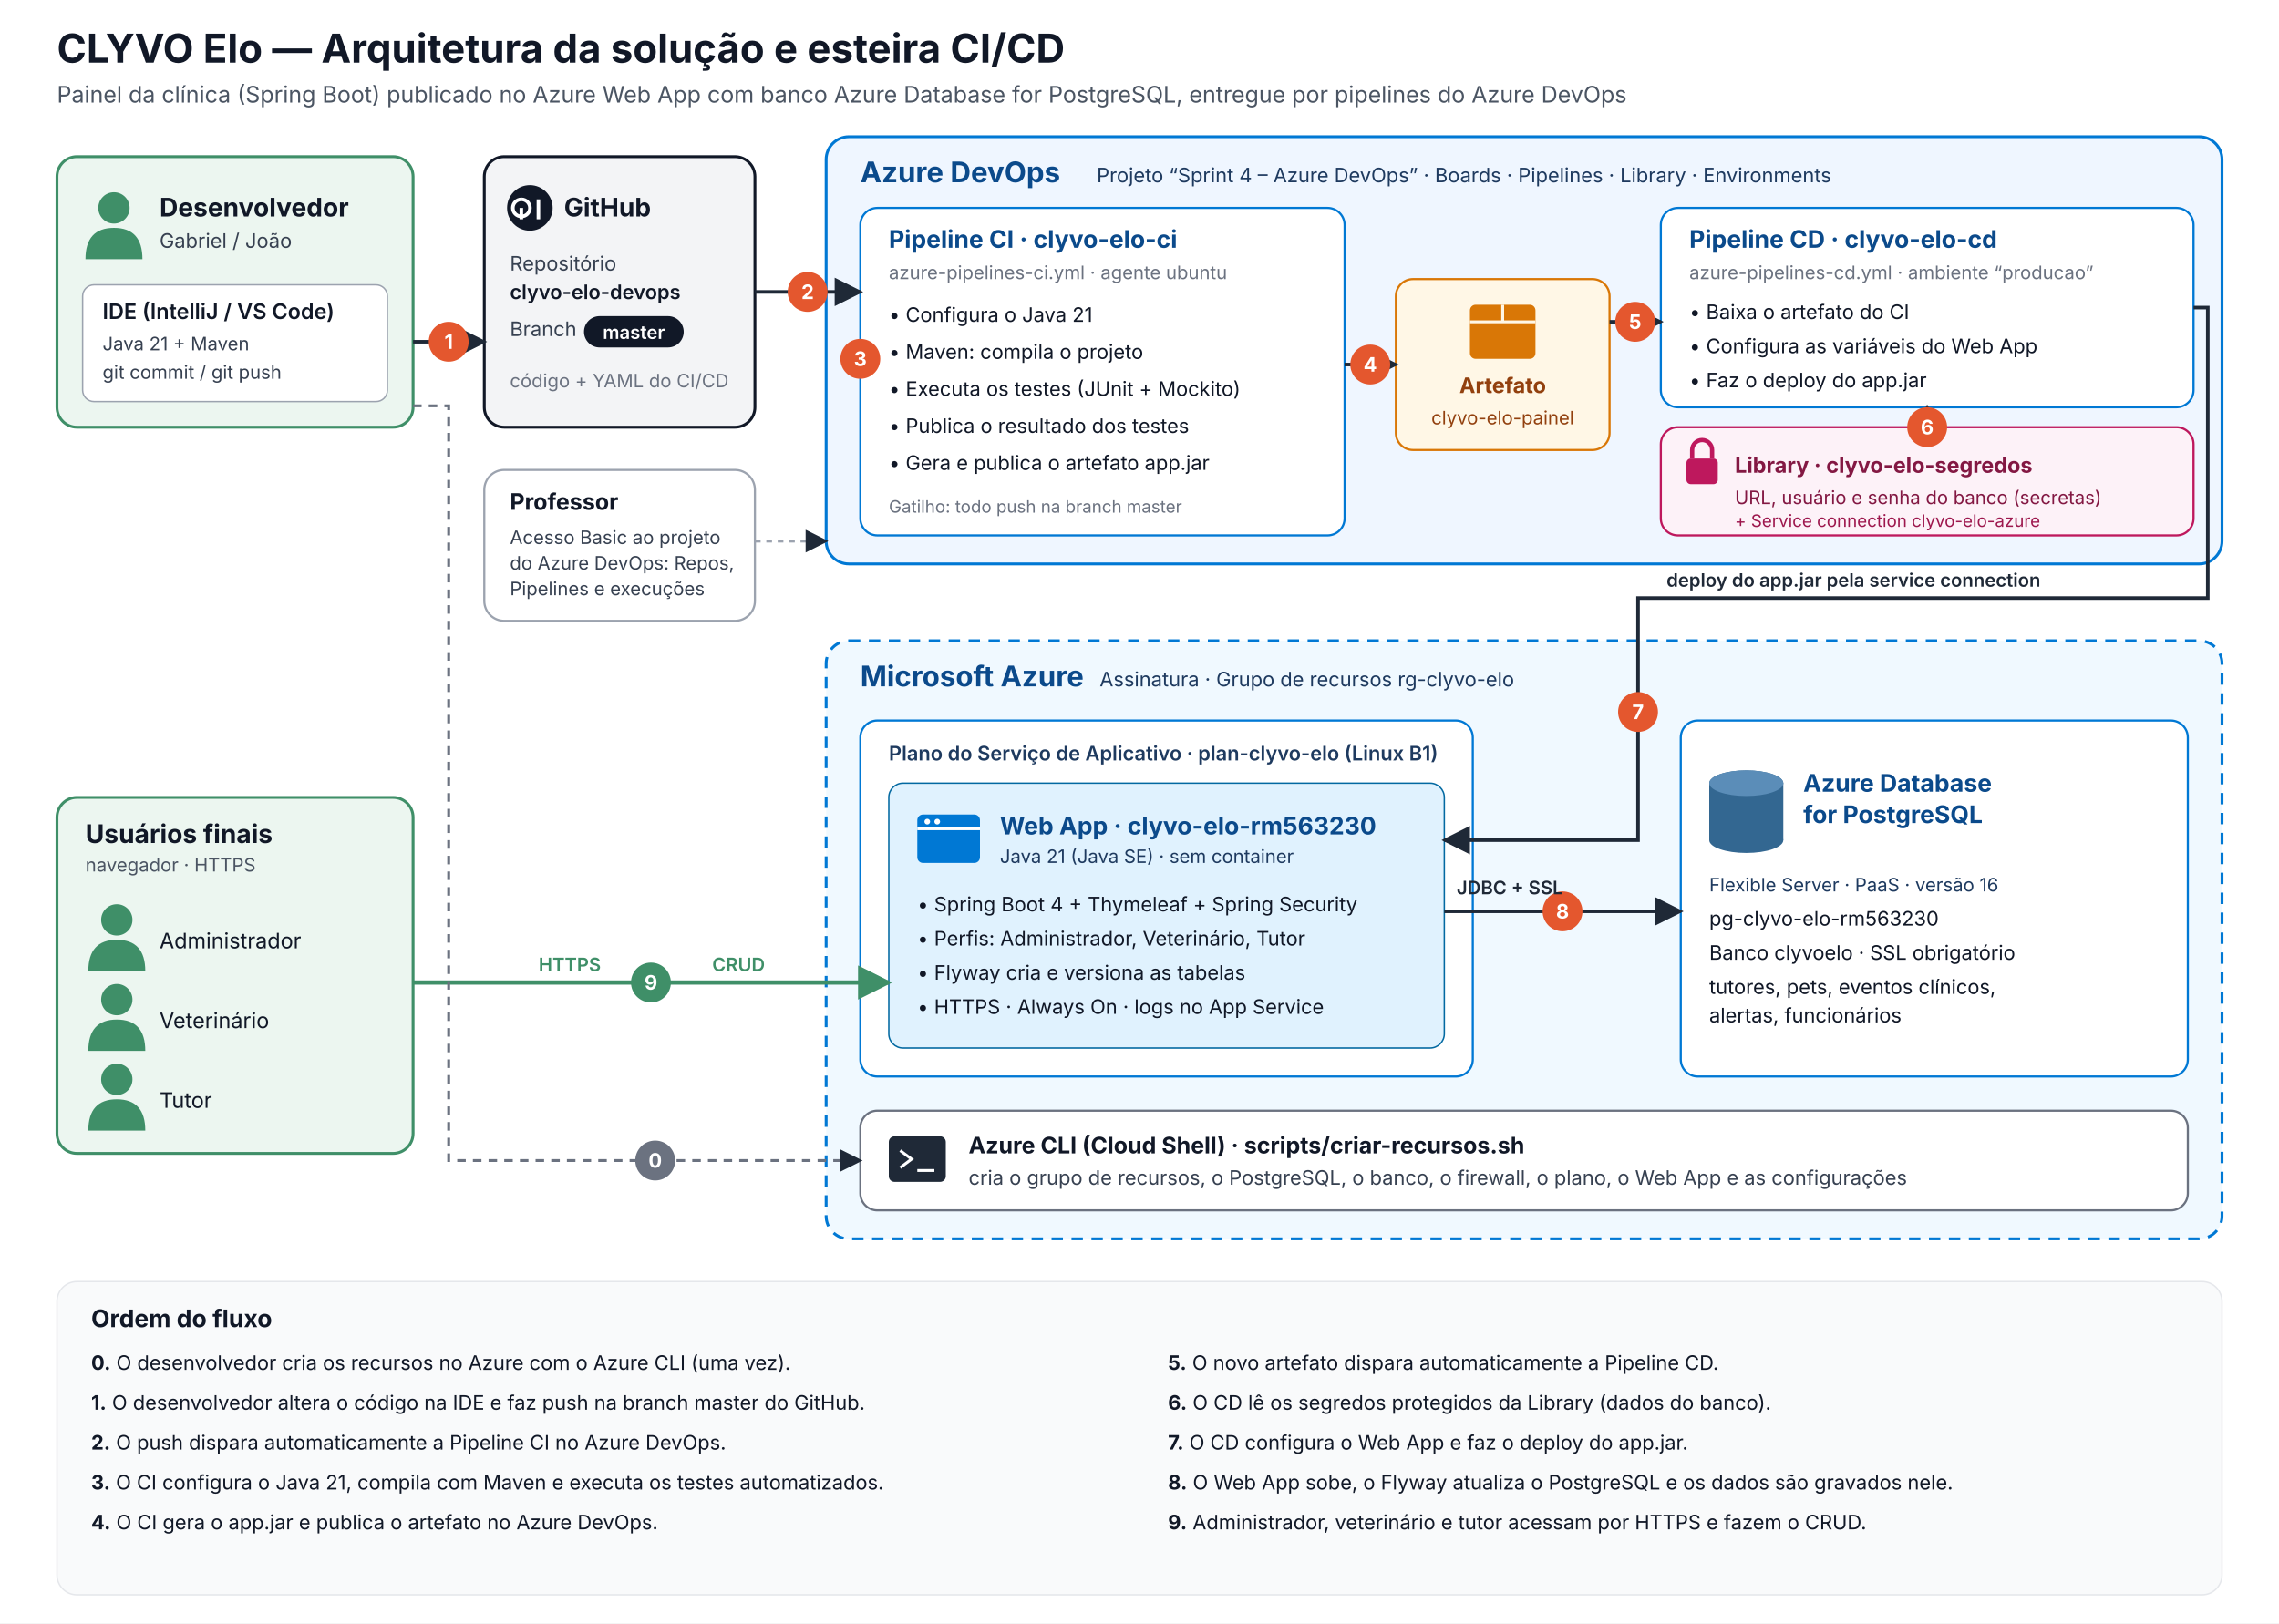
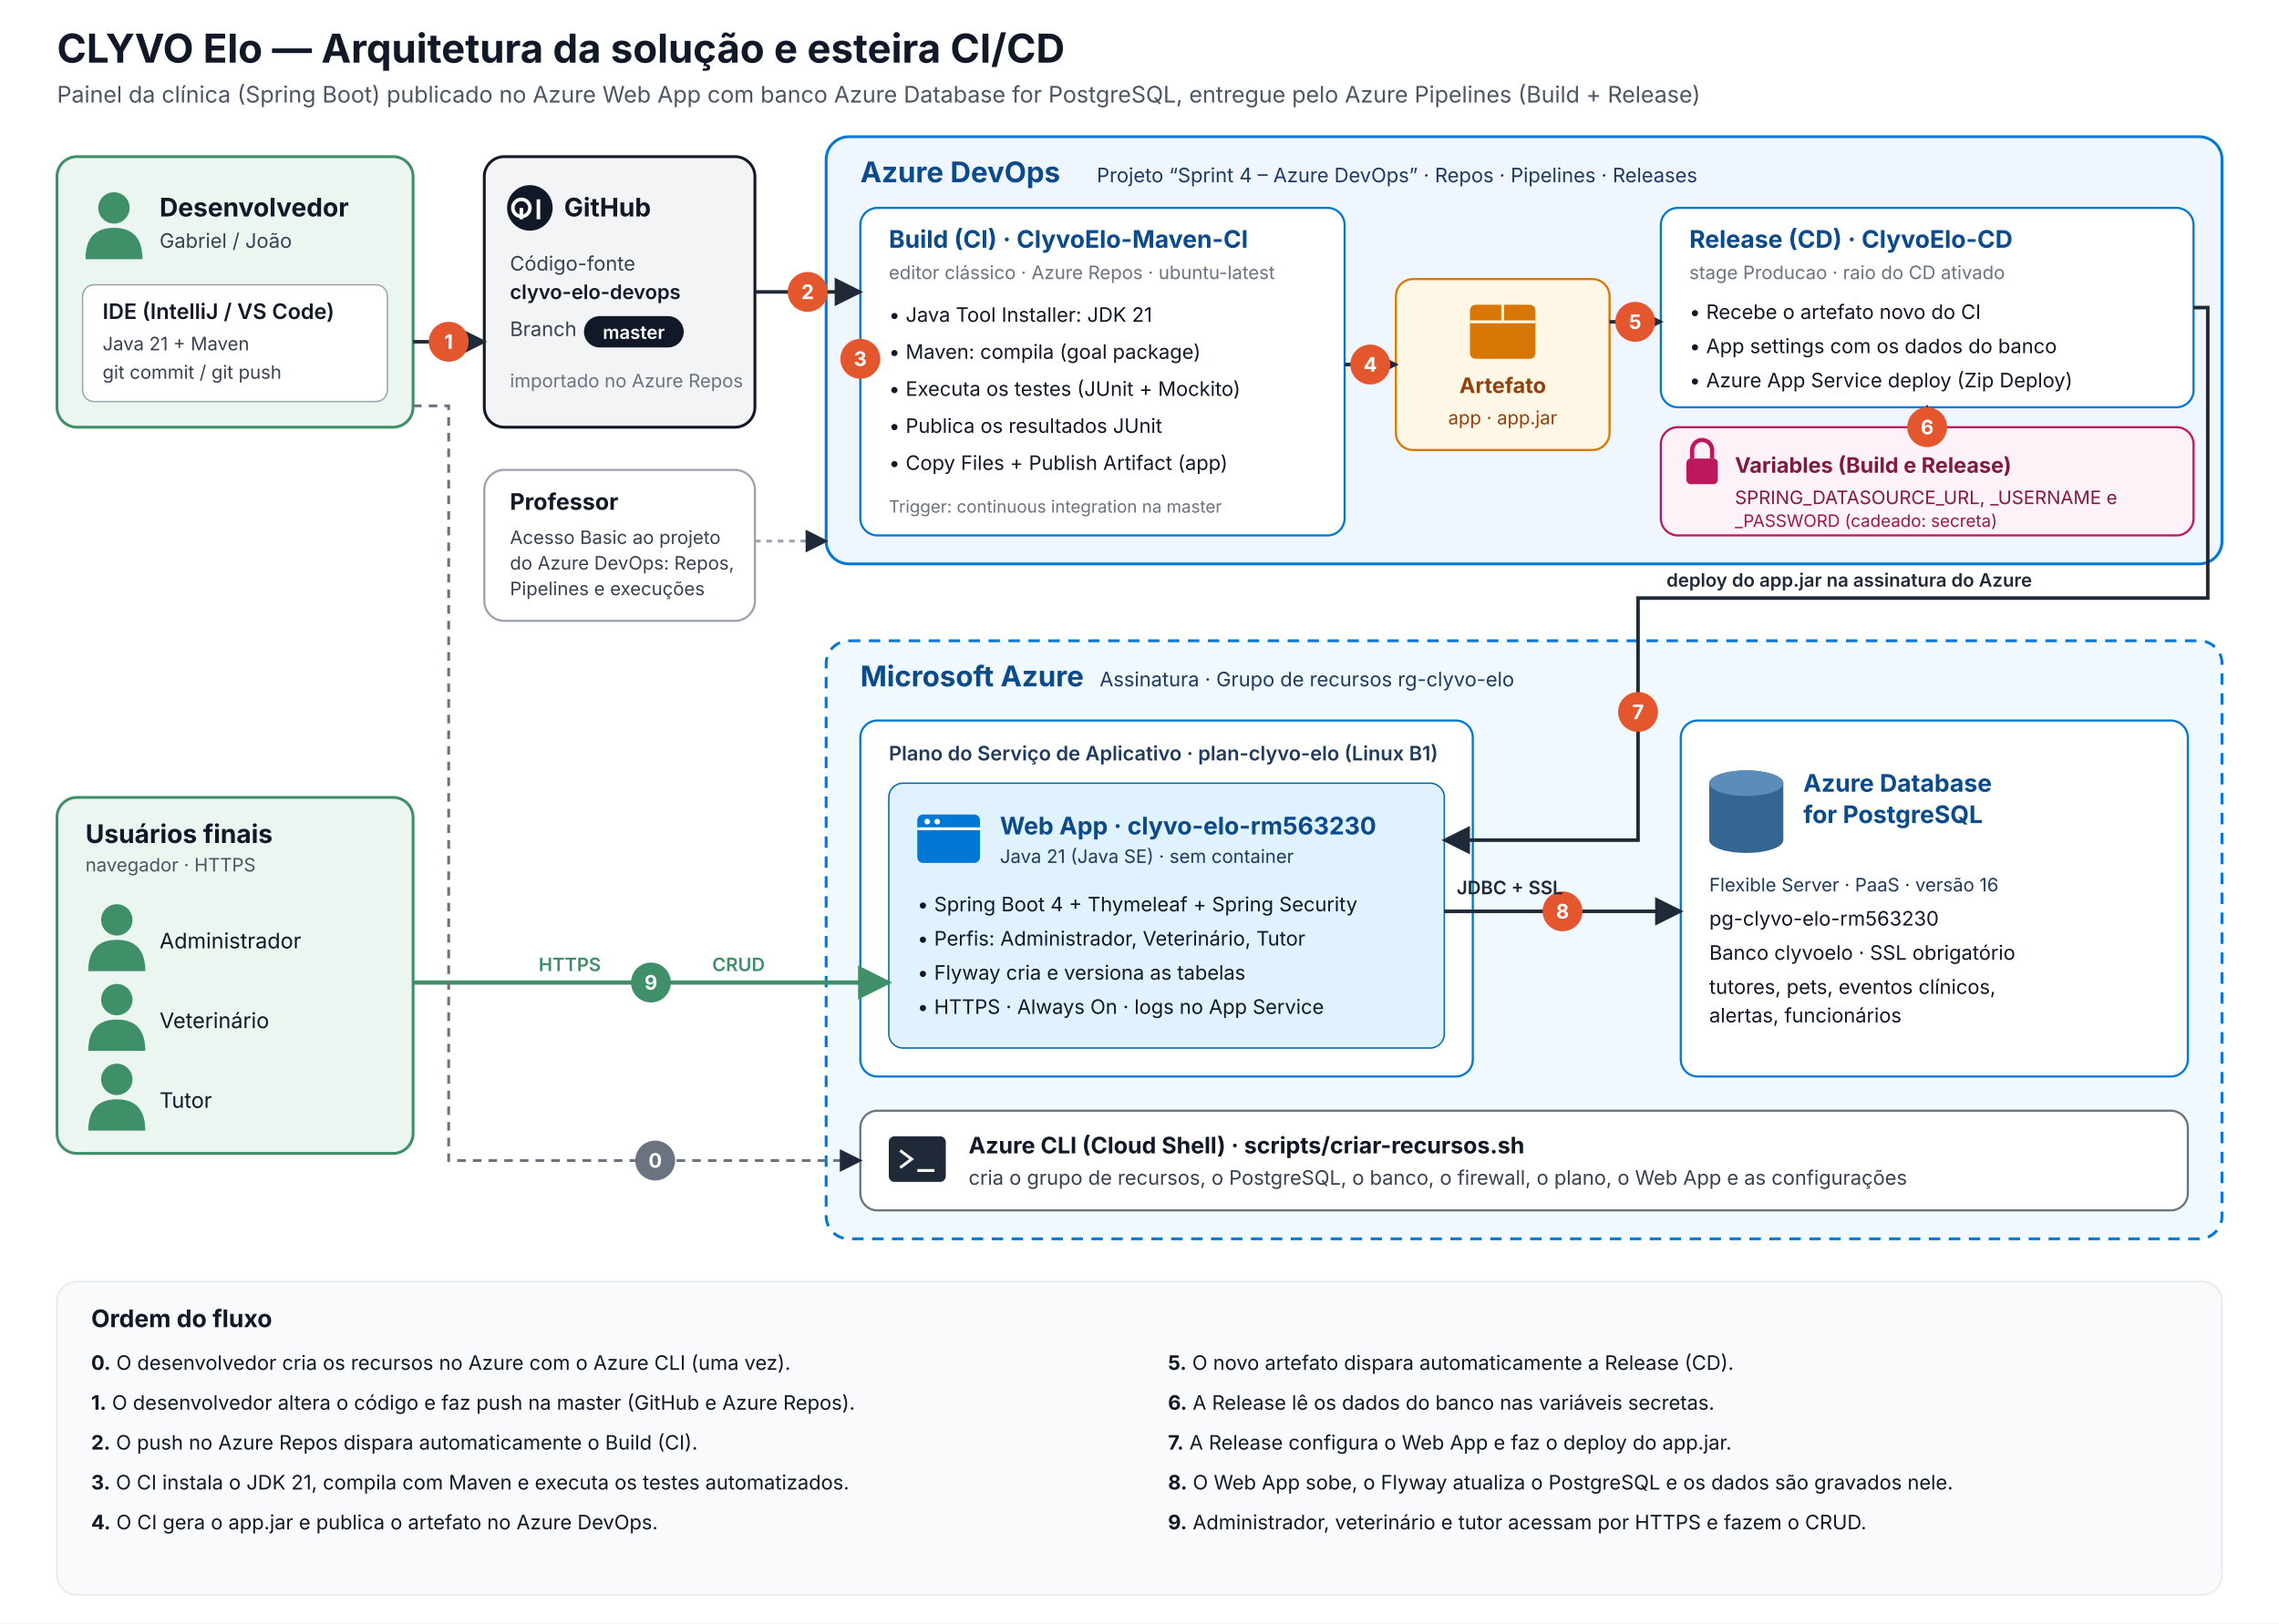
<svg xmlns="http://www.w3.org/2000/svg" width="1600" height="1140" viewBox="0 0 1600 1140" font-family="Inter, DejaVu Sans, sans-serif">
  <defs>
    <marker id="seta" viewBox="0 0 10 10" refX="9" refY="5" markerWidth="8" markerHeight="8" orient="auto-start-reverse">
      <path d="M0,0 L10,5 L0,10 z" fill="#1F2937" />
    </marker>
    <marker id="setaVerde" viewBox="0 0 10 10" refX="9" refY="5" markerWidth="8" markerHeight="8" orient="auto-start-reverse">
      <path d="M0,0 L10,5 L0,10 z" fill="#3F8F68" />
    </marker>
    <g id="pessoa">
      <circle cx="0" cy="-14" r="11" fill="#3F8F68" />
      <path d="M-20,22 Q-20,0 0,0 Q20,0 20,22 z" fill="#3F8F68" />
    </g>
  </defs>
  <rect width="1600" height="1140" fill="#FFFFFF" />
  <text x="40" y="44" font-size="28" font-weight="700" fill="#111827">CLYVO Elo — Arquitetura da solução e esteira CI/CD</text>
-   <text x="40" y="72" font-size="16" fill="#4B5563">Painel da clínica (Spring Boot) publicado no Azure Web App com banco Azure Database for PostgreSQL, entregue por pipelines do Azure DevOps</text>
+   <text x="40" y="72" font-size="16" fill="#4B5563">Painel da clínica (Spring Boot) publicado no Azure Web App com banco Azure Database for PostgreSQL, entregue pelo Azure Pipelines (Build + Release)</text>
  <rect x="40" y="110" width="250" height="190" rx="14" fill="#ECF6F0" stroke="#3F8F68" stroke-width="2" />
  <use href="#pessoa" x="80" y="160" />
  <text x="112" y="152" font-size="18" font-weight="700" fill="#111827">Desenvolvedor</text>
  <text x="112" y="174" font-size="14" fill="#374151">Gabriel / João</text>
  <rect x="58" y="200" width="214" height="82" rx="8" fill="#FFFFFF" stroke="#9CA3AF" />
  <text x="72" y="224" font-size="15" font-weight="600" fill="#111827">IDE (IntelliJ / VS Code)</text>
  <text x="72" y="246" font-size="13" fill="#374151">Java 21 + Maven</text>
  <text x="72" y="266" font-size="13" fill="#374151">git commit / git push</text>
  <rect x="340" y="110" width="190" height="190" rx="14" fill="#F3F4F6" stroke="#111827" stroke-width="2" />
  <circle cx="372" cy="146" r="16" fill="#111827" />
  <path d="M366,140 a6,6 0 1 0 0.1,0 M378,140 v14 M366,146 v8" stroke="#FFFFFF" stroke-width="2.5" fill="none" />
  <text x="396" y="152" font-size="18" font-weight="700" fill="#111827">GitHub</text>
-   <text x="358" y="190" font-size="14" fill="#374151">Repositório</text>
+   <text x="358" y="190" font-size="14" fill="#374151">Código-fonte</text>
  <text x="358" y="210" font-size="14" font-weight="600" fill="#111827">clyvo-elo-devops</text>
  <text x="358" y="236" font-size="14" fill="#374151">Branch</text>
  <rect x="410" y="222" width="70" height="22" rx="11" fill="#111827" />
  <text x="445" y="238" font-size="13" font-weight="600" fill="#FFFFFF" text-anchor="middle">master</text>
-   <text x="358" y="272" font-size="13" fill="#6B7280">código + YAML do CI/CD</text>
+   <text x="358" y="272" font-size="13" fill="#6B7280">importado no Azure Repos</text>
  <rect x="580" y="96" width="980" height="300" rx="16" fill="#EFF6FF" stroke="#0078D4" stroke-width="2" />
  <text x="604" y="128" font-size="20" font-weight="700" fill="#0B4A8B">Azure DevOps</text>
-   <text x="770" y="128" font-size="14" fill="#1E3A5F">Projeto “Sprint 4 – Azure DevOps” · Boards · Pipelines · Library · Environments</text>
+   <text x="770" y="128" font-size="14" fill="#1E3A5F">Projeto “Sprint 4 – Azure DevOps” · Repos · Pipelines · Releases</text>
  <rect x="604" y="146" width="340" height="230" rx="12" fill="#FFFFFF" stroke="#0078D4" stroke-width="1.5" />
-   <text x="624" y="174" font-size="17" font-weight="700" fill="#0B4A8B">Pipeline CI · clyvo-elo-ci</text>
-   <text x="624" y="196" font-size="13" fill="#6B7280">azure-pipelines-ci.yml · agente ubuntu</text>
-   <text x="624" y="226" font-size="14" fill="#111827">• Configura o Java 21</text>
-   <text x="624" y="252" font-size="14" fill="#111827">• Maven: compila o projeto</text>
+   <text x="624" y="174" font-size="17" font-weight="700" fill="#0B4A8B">Build (CI) · ClyvoElo-Maven-CI</text>
+   <text x="624" y="196" font-size="13" fill="#6B7280">editor clássico · Azure Repos · ubuntu-latest</text>
+   <text x="624" y="226" font-size="14" fill="#111827">• Java Tool Installer: JDK 21</text>
+   <text x="624" y="252" font-size="14" fill="#111827">• Maven: compila (goal package)</text>
  <text x="624" y="278" font-size="14" fill="#111827">• Executa os testes (JUnit + Mockito)</text>
-   <text x="624" y="304" font-size="14" fill="#111827">• Publica o resultado dos testes</text>
-   <text x="624" y="330" font-size="14" fill="#111827">• Gera e publica o artefato app.jar</text>
-   <text x="624" y="360" font-size="12" fill="#6B7280">Gatilho: todo push na branch master</text>
+   <text x="624" y="304" font-size="14" fill="#111827">• Publica os resultados JUnit</text>
+   <text x="624" y="330" font-size="14" fill="#111827">• Copy Files + Publish Artifact (app)</text>
+   <text x="624" y="360" font-size="12" fill="#6B7280">Trigger: continuous integration na master</text>
  <rect x="980" y="196" width="150" height="120" rx="12" fill="#FFF7E6" stroke="#D97706" stroke-width="1.5" />
  <rect x="1032" y="214" width="46" height="38" rx="4" fill="#D97706" />
  <path d="M1032,226 h46 M1055,214 v12" stroke="#FFF7E6" stroke-width="2" />
  <text x="1055" y="276" font-size="15" font-weight="700" fill="#92400E" text-anchor="middle">Artefato</text>
-   <text x="1055" y="298" font-size="13" fill="#92400E" text-anchor="middle">clyvo-elo-painel</text>
+   <text x="1055" y="298" font-size="13" fill="#92400E" text-anchor="middle">app · app.jar</text>
  <rect x="1166" y="146" width="374" height="140" rx="12" fill="#FFFFFF" stroke="#0078D4" stroke-width="1.5" />
-   <text x="1186" y="174" font-size="17" font-weight="700" fill="#0B4A8B">Pipeline CD · clyvo-elo-cd</text>
-   <text x="1186" y="196" font-size="13" fill="#6B7280">azure-pipelines-cd.yml · ambiente “producao”</text>
-   <text x="1186" y="224" font-size="14" fill="#111827">• Baixa o artefato do CI</text>
-   <text x="1186" y="248" font-size="14" fill="#111827">• Configura as variáveis do Web App</text>
-   <text x="1186" y="272" font-size="14" fill="#111827">• Faz o deploy do app.jar</text>
+   <text x="1186" y="174" font-size="17" font-weight="700" fill="#0B4A8B">Release (CD) · ClyvoElo-CD</text>
+   <text x="1186" y="196" font-size="13" fill="#6B7280">stage Producao · raio do CD ativado</text>
+   <text x="1186" y="224" font-size="14" fill="#111827">• Recebe o artefato novo do CI</text>
+   <text x="1186" y="248" font-size="14" fill="#111827">• App settings com os dados do banco</text>
+   <text x="1186" y="272" font-size="14" fill="#111827">• Azure App Service deploy (Zip Deploy)</text>
  <rect x="1166" y="300" width="374" height="76" rx="12" fill="#FDF2F8" stroke="#BE185D" stroke-width="1.5" />
  <rect x="1184" y="322" width="22" height="18" rx="3" fill="#BE185D" />
  <path d="M1188,322 v-6 a7,7 0 0 1 14,0 v6" stroke="#BE185D" stroke-width="3" fill="none" />
-   <text x="1218" y="332" font-size="15" font-weight="700" fill="#831843">Library · clyvo-elo-segredos</text>
-   <text x="1218" y="354" font-size="13" fill="#831843">URL, usuário e senha do banco (secretas)</text>
-   <text x="1218" y="370" font-size="12" fill="#9D174D">+ Service connection clyvo-elo-azure</text>
+   <text x="1218" y="332" font-size="15" font-weight="700" fill="#831843">Variables (Build e Release)</text>
+   <text x="1218" y="354" font-size="13" fill="#831843">SPRING_DATASOURCE_URL, _USERNAME e</text>
+   <text x="1218" y="370" font-size="12" fill="#9D174D">_PASSWORD (cadeado: secreta)</text>
  <rect x="580" y="450" width="980" height="420" rx="16" fill="#F0F9FF" stroke="#0078D4" stroke-width="2" stroke-dasharray="8 6" />
  <text x="604" y="482" font-size="20" font-weight="700" fill="#0B4A8B">Microsoft Azure</text>
  <text x="772" y="482" font-size="14" fill="#1E3A5F">Assinatura · Grupo de recursos rg-clyvo-elo</text>
  <rect x="604" y="506" width="430" height="250" rx="12" fill="#FFFFFF" stroke="#0078D4" stroke-width="1.5" />
  <text x="624" y="534" font-size="14" font-weight="600" fill="#1E3A5F">Plano do Serviço de Aplicativo · plan-clyvo-elo (Linux B1)</text>
  <rect x="624" y="550" width="390" height="186" rx="10" fill="#E0F2FE" stroke="#0369A1" />
  <rect x="644" y="572" width="44" height="34" rx="4" fill="#0078D4" />
  <path d="M644,582 h44" stroke="#FFFFFF" stroke-width="2" />
  <circle cx="651" cy="577" r="2" fill="#FFFFFF" />
  <circle cx="658" cy="577" r="2" fill="#FFFFFF" />
  <text x="702" y="586" font-size="17" font-weight="700" fill="#0B4A8B">Web App · clyvo-elo-rm563230</text>
  <text x="702" y="606" font-size="13" fill="#1E3A5F">Java 21 (Java SE) · sem container</text>
  <text x="644" y="640" font-size="14" fill="#111827">• Spring Boot 4 + Thymeleaf + Spring Security</text>
  <text x="644" y="664" font-size="14" fill="#111827">• Perfis: Administrador, Veterinário, Tutor</text>
  <text x="644" y="688" font-size="14" fill="#111827">• Flyway cria e versiona as tabelas</text>
  <text x="644" y="712" font-size="14" fill="#111827">• HTTPS · Always On · logs no App Service</text>
  <rect x="1180" y="506" width="356" height="250" rx="12" fill="#FFFFFF" stroke="#0078D4" stroke-width="1.5" />
  <ellipse cx="1226" cy="550" rx="26" ry="9" fill="#336791" />
  <rect x="1200" y="550" width="52" height="40" fill="#336791" />
  <ellipse cx="1226" cy="590" rx="26" ry="9" fill="#336791" />
  <ellipse cx="1226" cy="550" rx="26" ry="9" fill="#5B8DB8" />
  <text x="1266" y="556" font-size="17" font-weight="700" fill="#0B4A8B">Azure Database</text>
  <text x="1266" y="578" font-size="17" font-weight="700" fill="#0B4A8B">for PostgreSQL</text>
  <text x="1200" y="626" font-size="13" fill="#1E3A5F">Flexible Server · PaaS · versão 16</text>
  <text x="1200" y="650" font-size="14" fill="#111827">pg-clyvo-elo-rm563230</text>
  <text x="1200" y="674" font-size="14" fill="#111827">Banco clyvoelo · SSL obrigatório</text>
  <text x="1200" y="698" font-size="14" fill="#111827">tutores, pets, eventos clínicos,</text>
  <text x="1200" y="718" font-size="14" fill="#111827">alertas, funcionários</text>
  <rect x="604" y="780" width="932" height="70" rx="12" fill="#FFFFFF" stroke="#6B7280" stroke-width="1.5" />
  <rect x="624" y="798" width="40" height="32" rx="4" fill="#1F2937" />
  <path d="M632,808 l8,6 l-8,6 M644,822 h12" stroke="#FFFFFF" stroke-width="2" fill="none" />
  <text x="680" y="810" font-size="16" font-weight="700" fill="#111827">Azure CLI (Cloud Shell) · scripts/criar-recursos.sh</text>
  <text x="680" y="832" font-size="14" fill="#374151">cria o grupo de recursos, o PostgreSQL, o banco, o firewall, o plano, o Web App e as configurações</text>
  <rect x="40" y="560" width="250" height="250" rx="14" fill="#ECF6F0" stroke="#3F8F68" stroke-width="2" />
  <text x="60" y="592" font-size="18" font-weight="700" fill="#111827">Usuários finais</text>
  <text x="60" y="612" font-size="13" fill="#4B5563">navegador · HTTPS</text>
  <use href="#pessoa" x="82" y="660" />
  <text x="112" y="666" font-size="15" fill="#111827">Administrador</text>
  <use href="#pessoa" x="82" y="716" />
  <text x="112" y="722" font-size="15" fill="#111827">Veterinário</text>
  <use href="#pessoa" x="82" y="772" />
  <text x="112" y="778" font-size="15" fill="#111827">Tutor</text>
  <rect x="340" y="330" width="190" height="106" rx="14" fill="#FFFFFF" stroke="#9CA3AF" stroke-width="1.5" />
  <text x="358" y="358" font-size="16" font-weight="700" fill="#111827">Professor</text>
  <text x="358" y="382" font-size="13" fill="#374151">Acesso Basic ao projeto</text>
  <text x="358" y="400" font-size="13" fill="#374151">do Azure DevOps: Repos,</text>
  <text x="358" y="418" font-size="13" fill="#374151">Pipelines e execuções</text>
  <path d="M290,240 H340" stroke="#1F2937" stroke-width="2.5" fill="none" marker-end="url(#seta)" />
  <path d="M530,205 H604" stroke="#1F2937" stroke-width="2.5" fill="none" marker-end="url(#seta)" />
  <path d="M944,256 H980" stroke="#1F2937" stroke-width="2.5" fill="none" marker-end="url(#seta)" />
  <path d="M1130,226 H1166" stroke="#1F2937" stroke-width="2.5" fill="none" marker-end="url(#seta)" />
  <path d="M1353,300 V286" stroke="#BE185D" stroke-width="2.5" fill="none" marker-end="url(#seta)" />
  <path d="M1540,216 H1550 V420 H1150 V590 H1014" stroke="#1F2937" stroke-width="2.5" fill="none" marker-end="url(#seta)" />
  <path d="M1014,640 H1180" stroke="#1F2937" stroke-width="2.5" fill="none" marker-end="url(#seta)" />
  <path d="M290,690 H624" stroke="#3F8F68" stroke-width="3" fill="none" marker-end="url(#setaVerde)" />
  <path d="M290,285 H315 V815 H604" stroke="#6B7280" stroke-width="2" stroke-dasharray="6 5" fill="none" marker-end="url(#seta)" />
  <path d="M530,380 H580" stroke="#9CA3AF" stroke-width="2" stroke-dasharray="4 4" fill="none" marker-end="url(#seta)" />
  <g font-size="14" font-weight="700" fill="#FFFFFF" text-anchor="middle">
    <circle cx="460" cy="815" r="14" fill="#6B7280" />
    <text x="460" y="820">0</text>
    <circle cx="315" cy="240" r="14" fill="#E4572E" />
    <text x="315" y="245">1</text>
    <circle cx="567" cy="205" r="14" fill="#E4572E" />
    <text x="567" y="210">2</text>
    <circle cx="604" cy="252" r="14" fill="#E4572E" />
    <text x="604" y="257">3</text>
    <circle cx="962" cy="256" r="14" fill="#E4572E" />
    <text x="962" y="261">4</text>
    <circle cx="1148" cy="226" r="14" fill="#E4572E" />
    <text x="1148" y="231">5</text>
    <circle cx="1353" cy="300" r="14" fill="#E4572E" />
    <text x="1353" y="305">6</text>
    <circle cx="1150" cy="500" r="14" fill="#E4572E" />
    <text x="1150" y="505">7</text>
    <circle cx="1097" cy="640" r="14" fill="#E4572E" />
    <text x="1097" y="645">8</text>
    <circle cx="457" cy="690" r="14" fill="#3F8F68" />
    <text x="457" y="695">9</text>
  </g>
-   <text x="1170" y="412" font-size="13" font-weight="600" fill="#1F2937">deploy do app.jar pela service connection</text>
+   <text x="1170" y="412" font-size="13" font-weight="600" fill="#1F2937">deploy do app.jar na assinatura do Azure</text>
  <text x="1060" y="628" font-size="13" font-weight="600" fill="#1F2937" text-anchor="middle">JDBC + SSL</text>
  <text x="400" y="682" font-size="13" font-weight="600" fill="#3F8F68" text-anchor="middle">HTTPS</text>
  <text x="500" y="682" font-size="13" font-weight="600" fill="#3F8F68">CRUD</text>
  <rect x="40" y="900" width="1520" height="220" rx="14" fill="#F9FAFB" stroke="#E5E7EB" />
  <text x="64" y="932" font-size="17" font-weight="700" fill="#111827">Ordem do fluxo</text>
  <g font-size="14" fill="#111827">
    <text x="64" y="962">
      <tspan font-weight="700">0.</tspan> O desenvolvedor cria os recursos no Azure com o Azure CLI (uma vez).</text>
    <text x="64" y="990">
-       <tspan font-weight="700">1.</tspan> O desenvolvedor altera o código na IDE e faz push na branch master do GitHub.</text>
+       <tspan font-weight="700">1.</tspan> O desenvolvedor altera o código e faz push na master (GitHub e Azure Repos).</text>
    <text x="64" y="1018">
-       <tspan font-weight="700">2.</tspan> O push dispara automaticamente a Pipeline CI no Azure DevOps.</text>
+       <tspan font-weight="700">2.</tspan> O push no Azure Repos dispara automaticamente o Build (CI).</text>
    <text x="64" y="1046">
-       <tspan font-weight="700">3.</tspan> O CI configura o Java 21, compila com Maven e executa os testes automatizados.</text>
+       <tspan font-weight="700">3.</tspan> O CI instala o JDK 21, compila com Maven e executa os testes automatizados.</text>
    <text x="64" y="1074">
      <tspan font-weight="700">4.</tspan> O CI gera o app.jar e publica o artefato no Azure DevOps.</text>
    <text x="820" y="962">
-       <tspan font-weight="700">5.</tspan> O novo artefato dispara automaticamente a Pipeline CD.</text>
+       <tspan font-weight="700">5.</tspan> O novo artefato dispara automaticamente a Release (CD).</text>
    <text x="820" y="990">
-       <tspan font-weight="700">6.</tspan> O CD lê os segredos protegidos da Library (dados do banco).</text>
+       <tspan font-weight="700">6.</tspan> A Release lê os dados do banco nas variáveis secretas.</text>
    <text x="820" y="1018">
-       <tspan font-weight="700">7.</tspan> O CD configura o Web App e faz o deploy do app.jar.</text>
+       <tspan font-weight="700">7.</tspan> A Release configura o Web App e faz o deploy do app.jar.</text>
    <text x="820" y="1046">
      <tspan font-weight="700">8.</tspan> O Web App sobe, o Flyway atualiza o PostgreSQL e os dados são gravados nele.</text>
    <text x="820" y="1074">
      <tspan font-weight="700">9.</tspan> Administrador, veterinário e tutor acessam por HTTPS e fazem o CRUD.</text>
  </g>
</svg>
